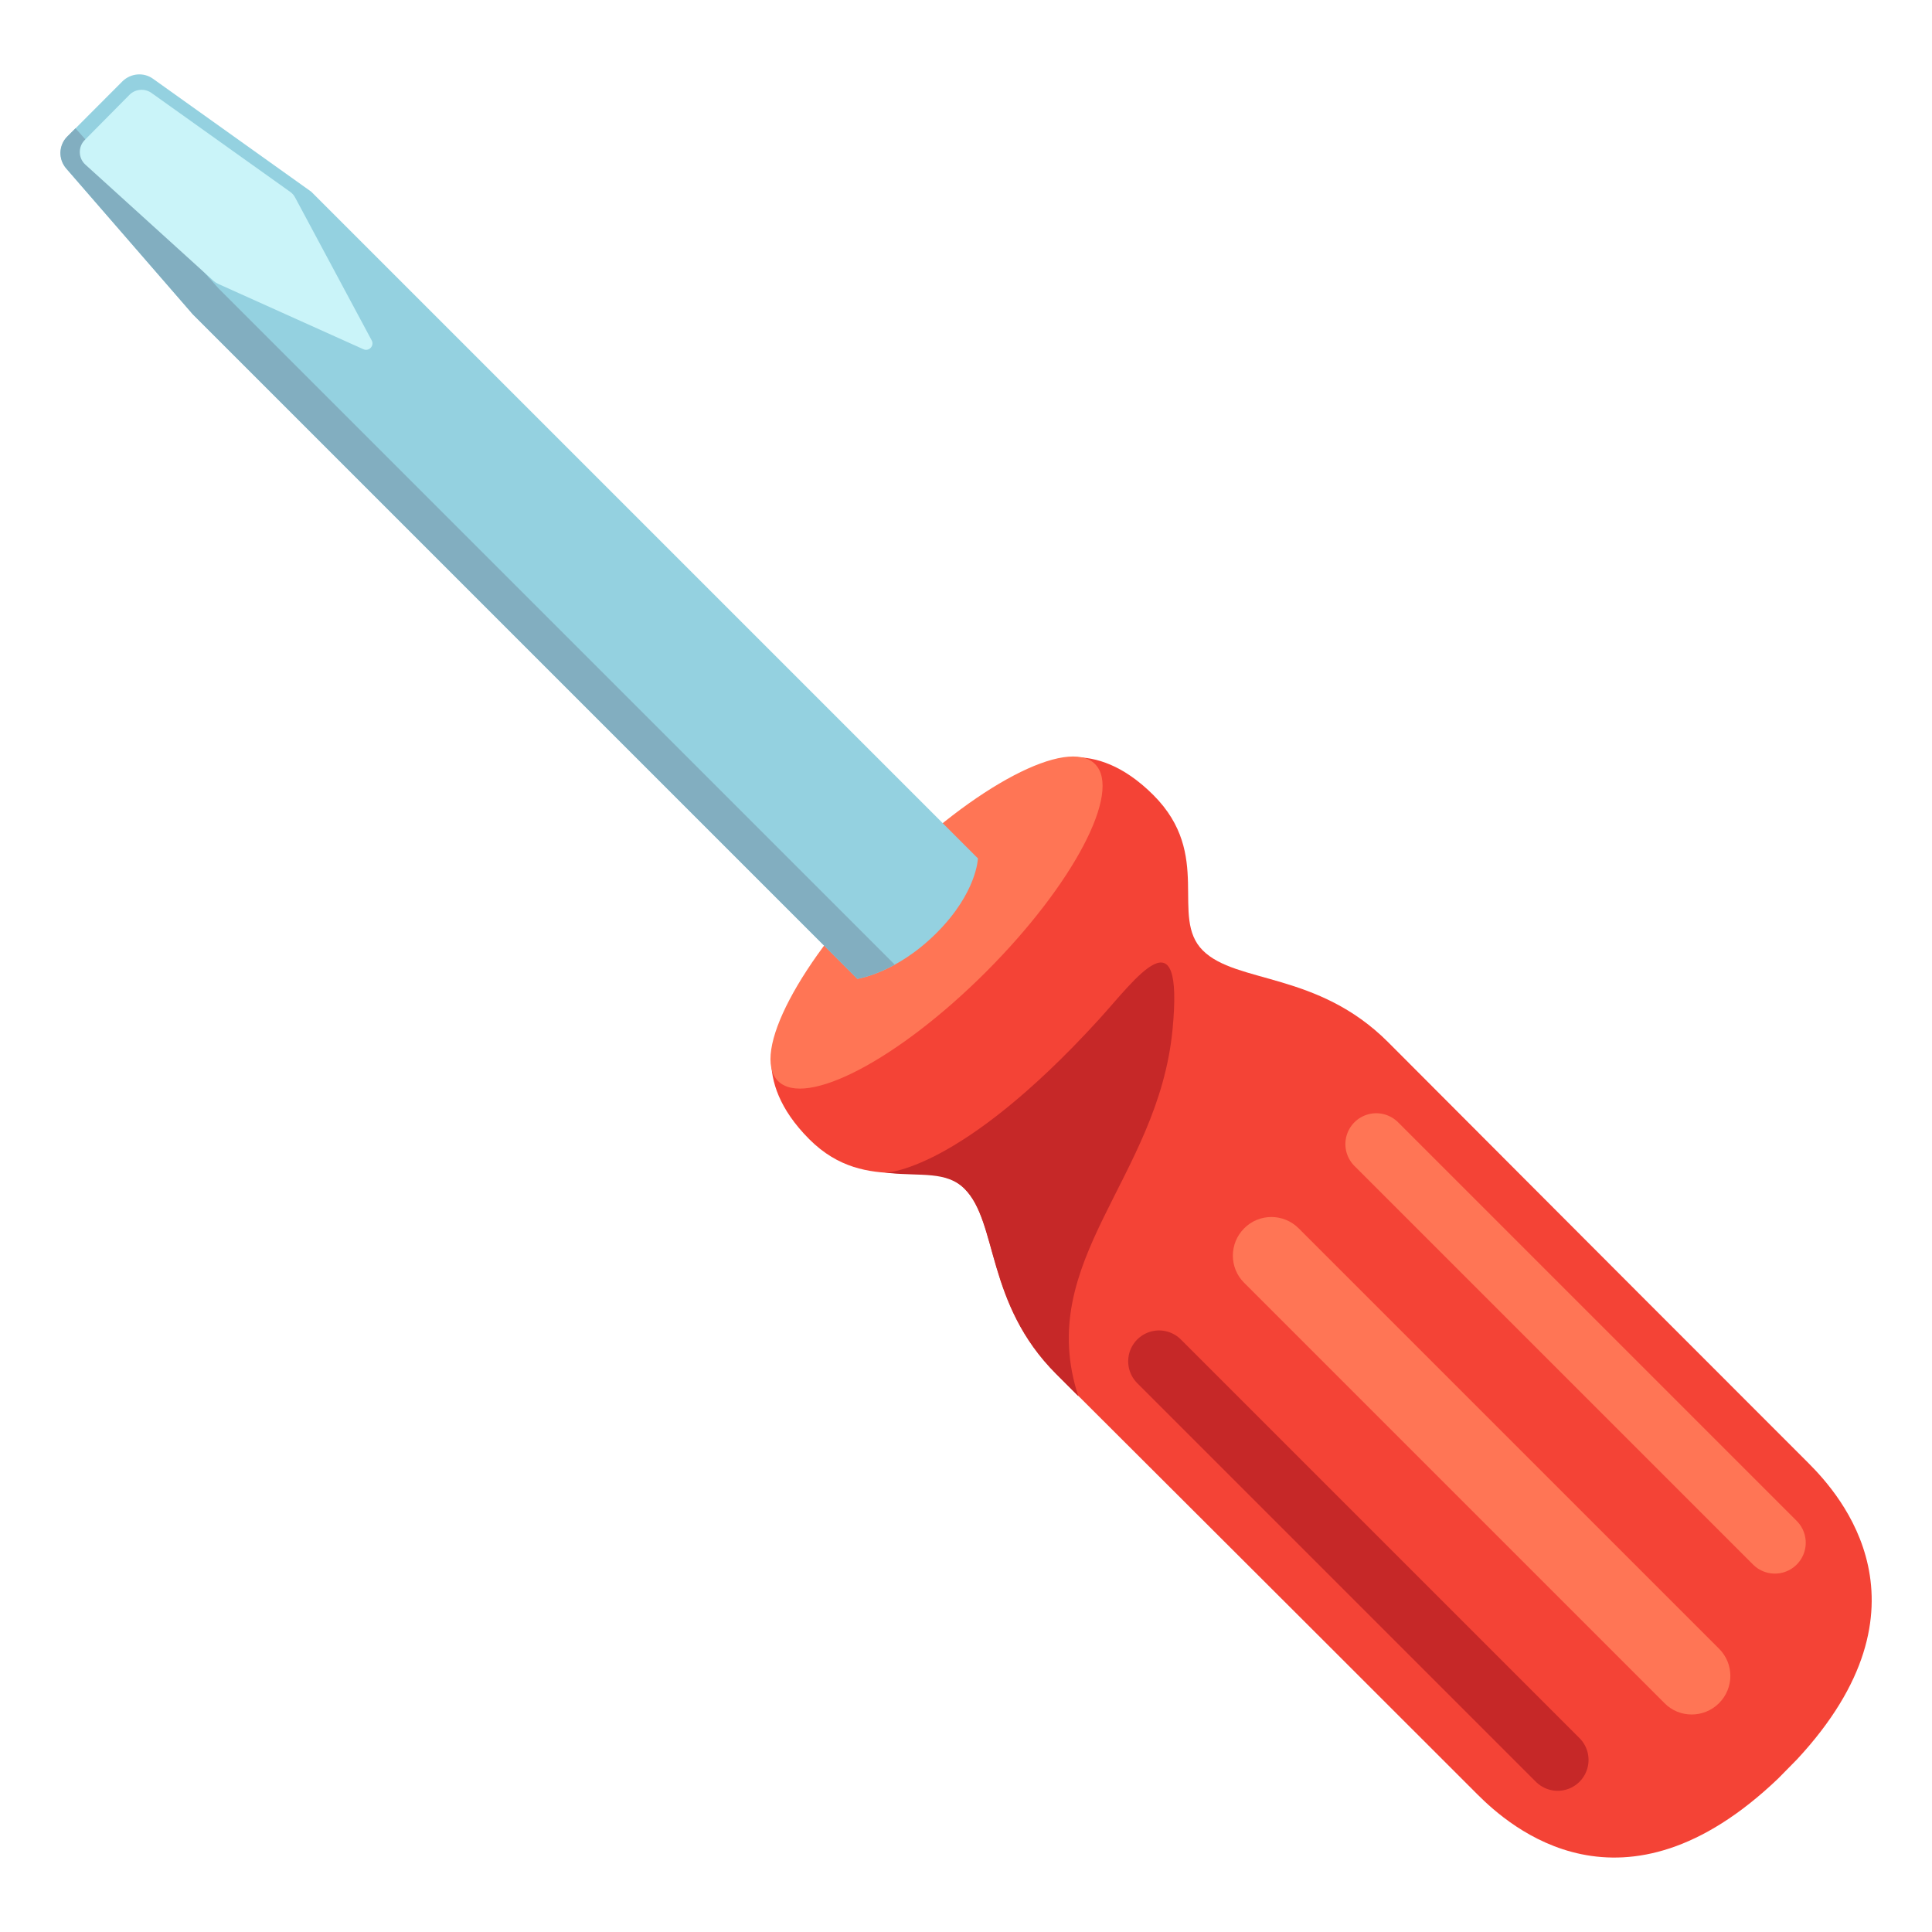
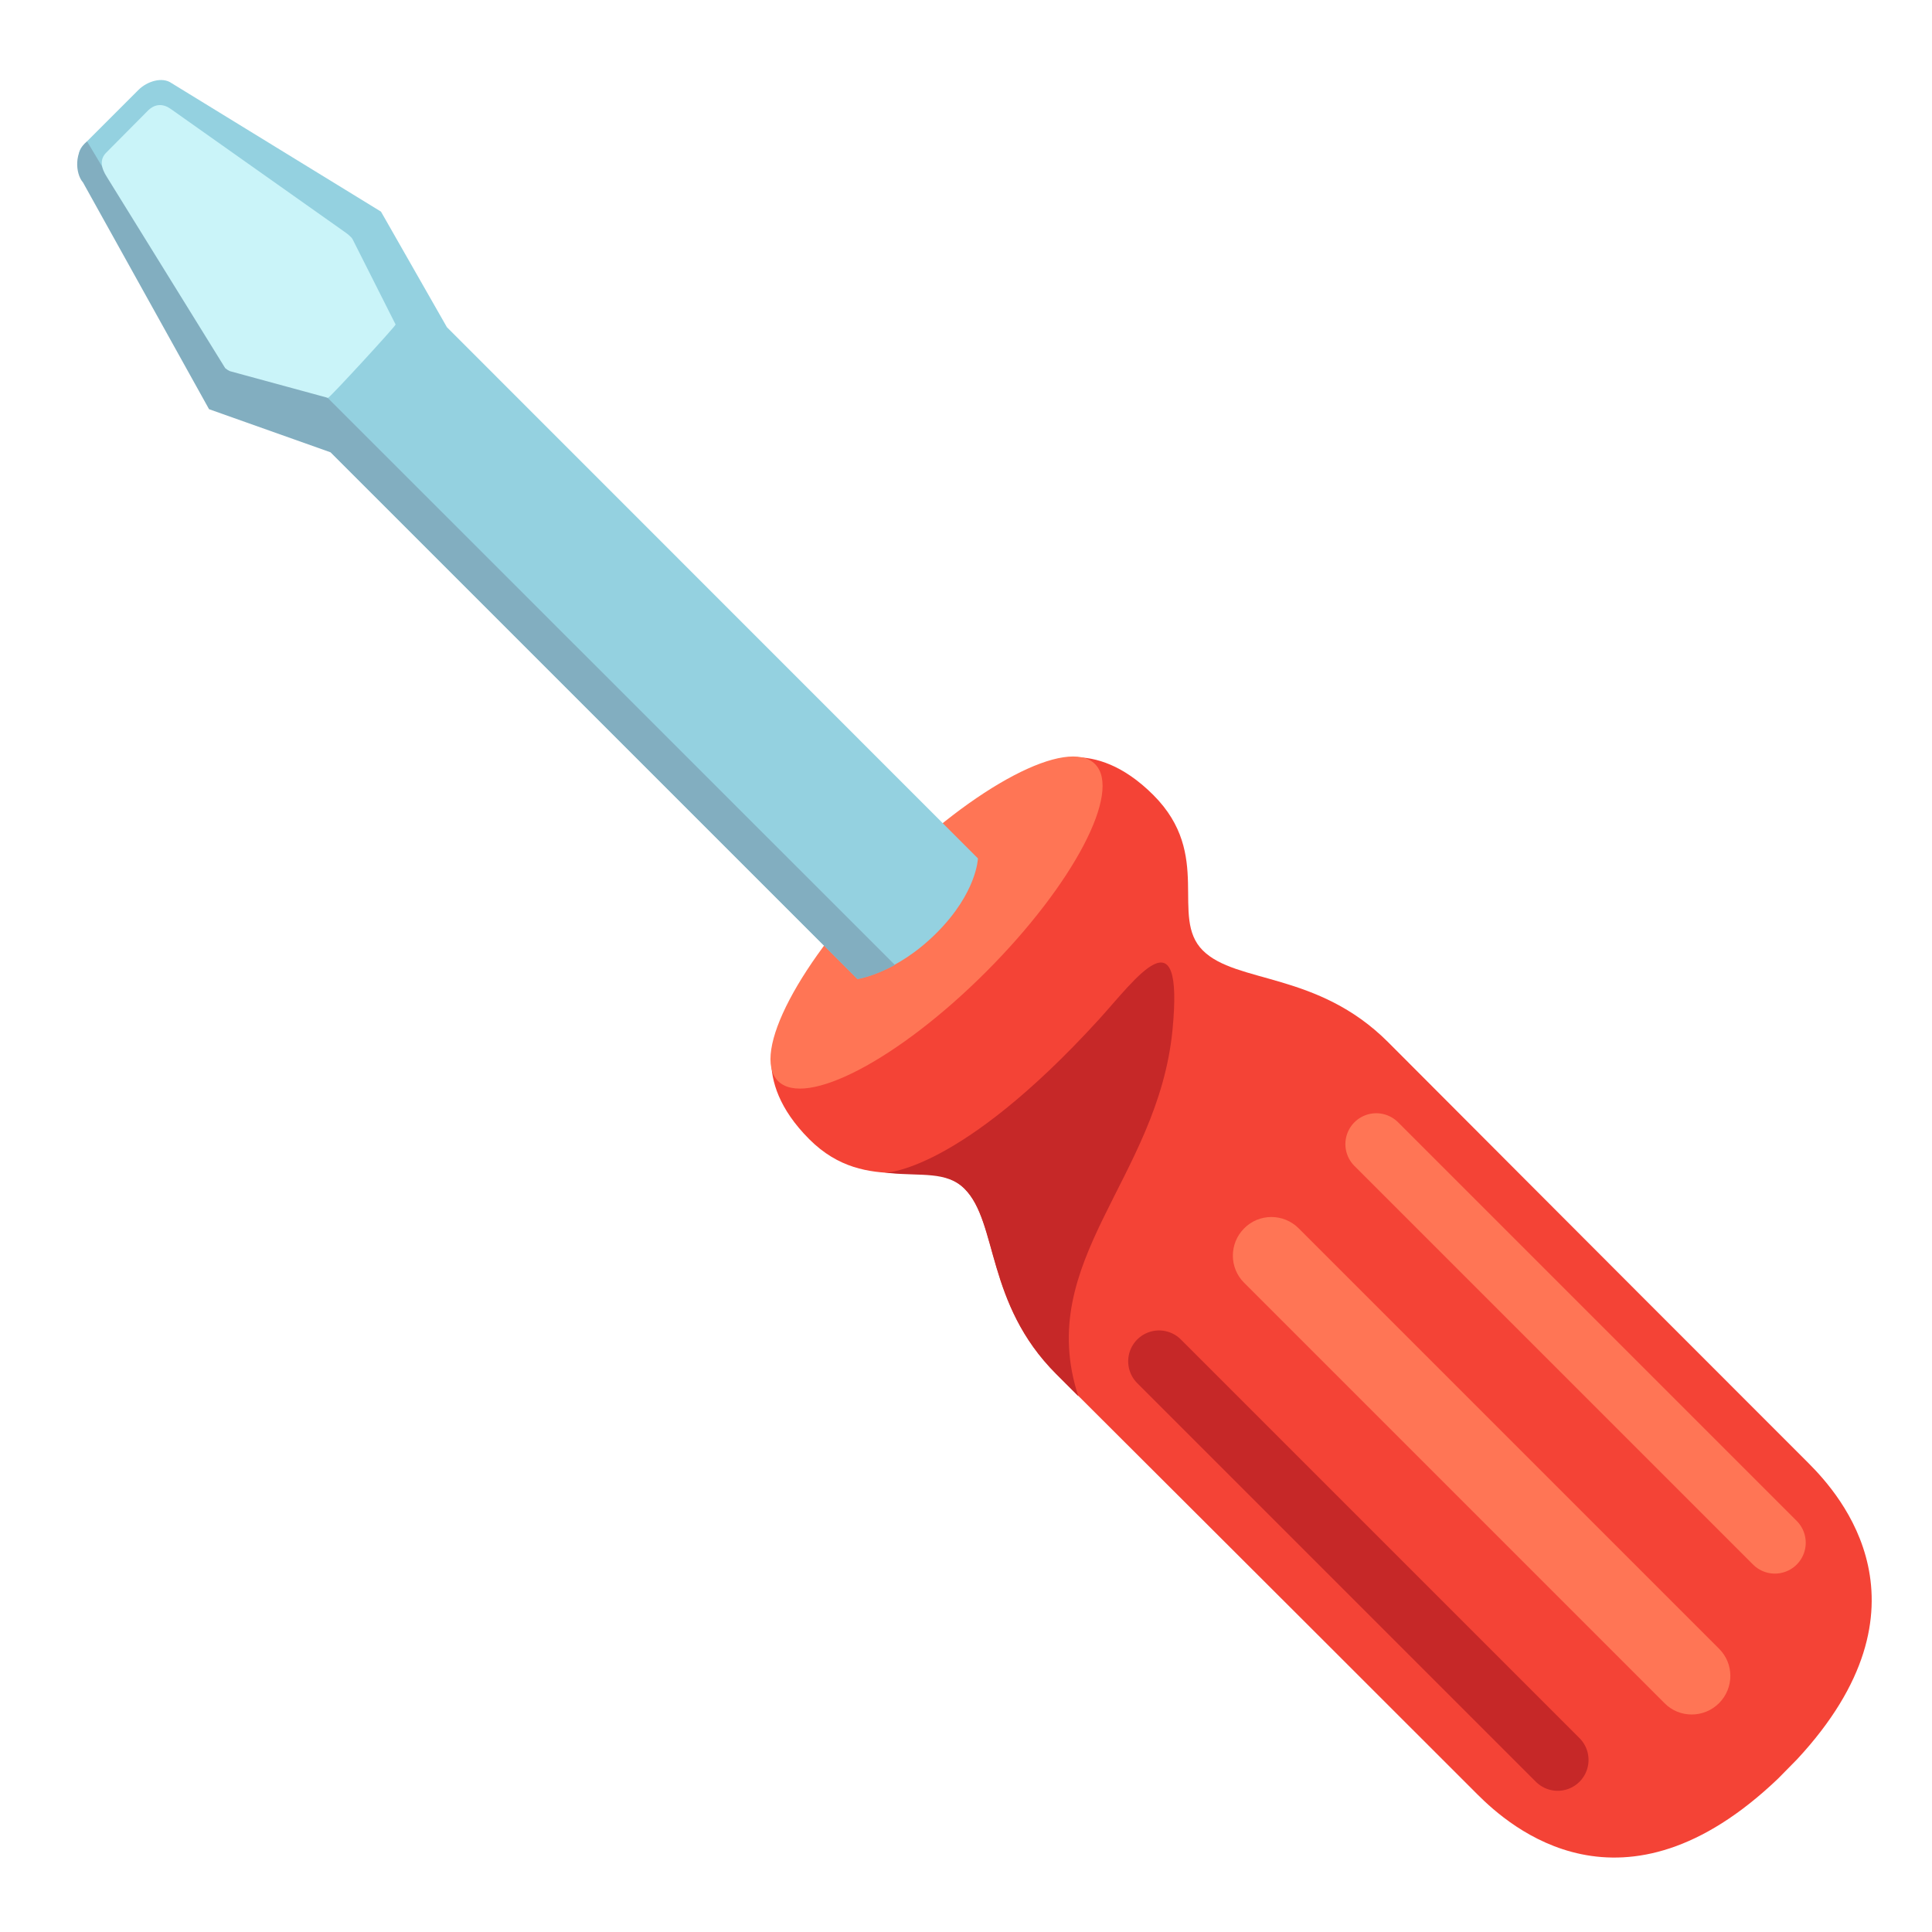
<svg xmlns="http://www.w3.org/2000/svg" version="1.1" id="Layer_3" x="0px" y="0px" viewBox="0 0 128 128" style="enable-background:new 0 0 128 128;" xml:space="preserve">
  <g>
    <g>
      <path style="fill:#F44336;" d="M119.06,116.56c9.42-10.14,2.87-17.51,0.76-19.62c-18.5-18.5-22.34-22.38-27.86-27.9    c-4.67-4.67-10.05-3.86-12.27-6.07c-2.22-2.22,0.69-6.32-3.27-10.29c-4.06-4.06-7.36-1.97-7.36-1.97s-3.56,3.03-7.28,6.81l0,0    c-4.3,4.17-10.16,10.54-10.16,10.54s-2.06,3.36,2,7.42c3.86,3.86,8.07,1.05,10.29,3.27c2.22,2.22,1.4,7.6,6.07,12.27    c5.52,5.52,9.4,9.36,27.9,27.86c2.13,2.13,9.63,8.8,19.93-1.05L119.06,116.56z" />
      <ellipse transform="matrix(0.7071 -0.7071 0.7071 0.7071 -25.0461 61.7789)" style="fill:#FF7555;" cx="62.05" cy="61.12" rx="14.85" ry="4.63" />
      <path style="fill:#FF7555;" d="M112.08,113.59c0.65,0,1.31-0.25,1.81-0.75c1-1,1-2.62,0-3.61L86.04,81.38c-1-1-2.62-1-3.61,0    c-1,1-1,2.62,0,3.61l27.85,27.85C110.77,113.34,111.42,113.59,112.08,113.59z" />
      <line style="fill:none;stroke:#C62828;stroke-width:4.09;stroke-linecap:round;stroke-miterlimit:10;" x1="76.79" y1="90.19" x2="103.2" y2="116.6" />
      <line style="fill:none;stroke:#FF7555;stroke-width:4.09;stroke-linecap:round;stroke-miterlimit:10;" x1="91.18" y1="75.8" x2="117.59" y2="102.21" />
      <path style="fill:#C62828;" d="M77.68,68.25c0.78-7.99-2.42-3.4-4.9-0.68c-9.26,10.14-14.17,10.13-14.17,10.13    c0.03,0,0.32,0.02,0.34,0.02c2.05,0.21,3.77-0.14,4.95,1.04c2.22,2.22,1.4,7.6,6.07,12.27c0.61,0.61,1.08,1.08,1.47,1.47    c0,0,0,0,0,0C68.51,83.51,76.71,78.11,77.68,68.25z" />
    </g>
    <g>
-       <path style="fill:#94D1E0;" d="M8.11,5.39L4.48,9.03c-0.59,0.59-0.62,1.52-0.08,2.15l8.37,9.64L56.8,64.85    c0,0,2.57-0.36,5.25-3.04s2.74-4.94,2.74-4.94L20.62,12.7L10.14,5.22C9.52,4.77,8.66,4.85,8.11,5.39z" />
-       <path style="fill:#82AEC0;" d="M14.48,19.11L5,8.5L4.45,9.05c-0.57,0.57-0.6,1.49-0.07,2.1l8.39,9.67L56.8,64.85    c0,0,1.04-0.15,2.48-0.94L14.48,19.11z" />
-       <path style="fill:#CAF4F9;" d="M5.62,9.27l2.96-2.99c0.39-0.39,1.01-0.44,1.46-0.12l9.17,6.54c0.15,0.1,0.27,0.24,0.35,0.4    l5.07,9.46c0.18,0.35-0.18,0.74-0.55,0.58l-9.62-4.33c-0.11-0.05-0.22-0.12-0.31-0.2l-8.49-7.7C5.18,10.48,5.16,9.73,5.62,9.27z" />
+       <path style="fill:#94D1E0;" d="M9.19,5.94L5.55,9.58c-0.59,0.59-0.33,1.29,0.21,1.91l7,9.33l8.3,8.3L56.8,64.85    c0,0,2.57-0.36,5.25-3.04s2.74-4.94,2.74-4.94L29.61,21.68l-4.37-7.66L11.37,5.51C10.74,5.06,9.74,5.4,9.19,5.94z" />
+       <path style="fill:#82AEC0;" d="M15.6,23.16L7.3,11.93L5.77,9.37c-0.85,0.66-0.8,2.11-0.27,2.72l8.35,15.02l8.06,2.86l34.9,34.9    c0,0,1.04-0.15,2.48-0.94L21.72,26.37L15.6,23.16z" />
+       <path style="fill:#CAF4F9;" d="M7.05,10.1l2.68-2.7c0.56-0.61,1.15-0.5,1.6-0.17l11.47,8.11c0.15,0.1,0.48,0.35,0.56,0.51    l2.85,5.65c0.02,0.09-4.44,4.94-4.48,4.86l-6.5-1.77c-0.11-0.05-0.22-0.12-0.31-0.2L7.09,11.74C6.68,11.11,6.59,10.55,7.05,10.1z" />
    </g>
  </g>
</svg>
